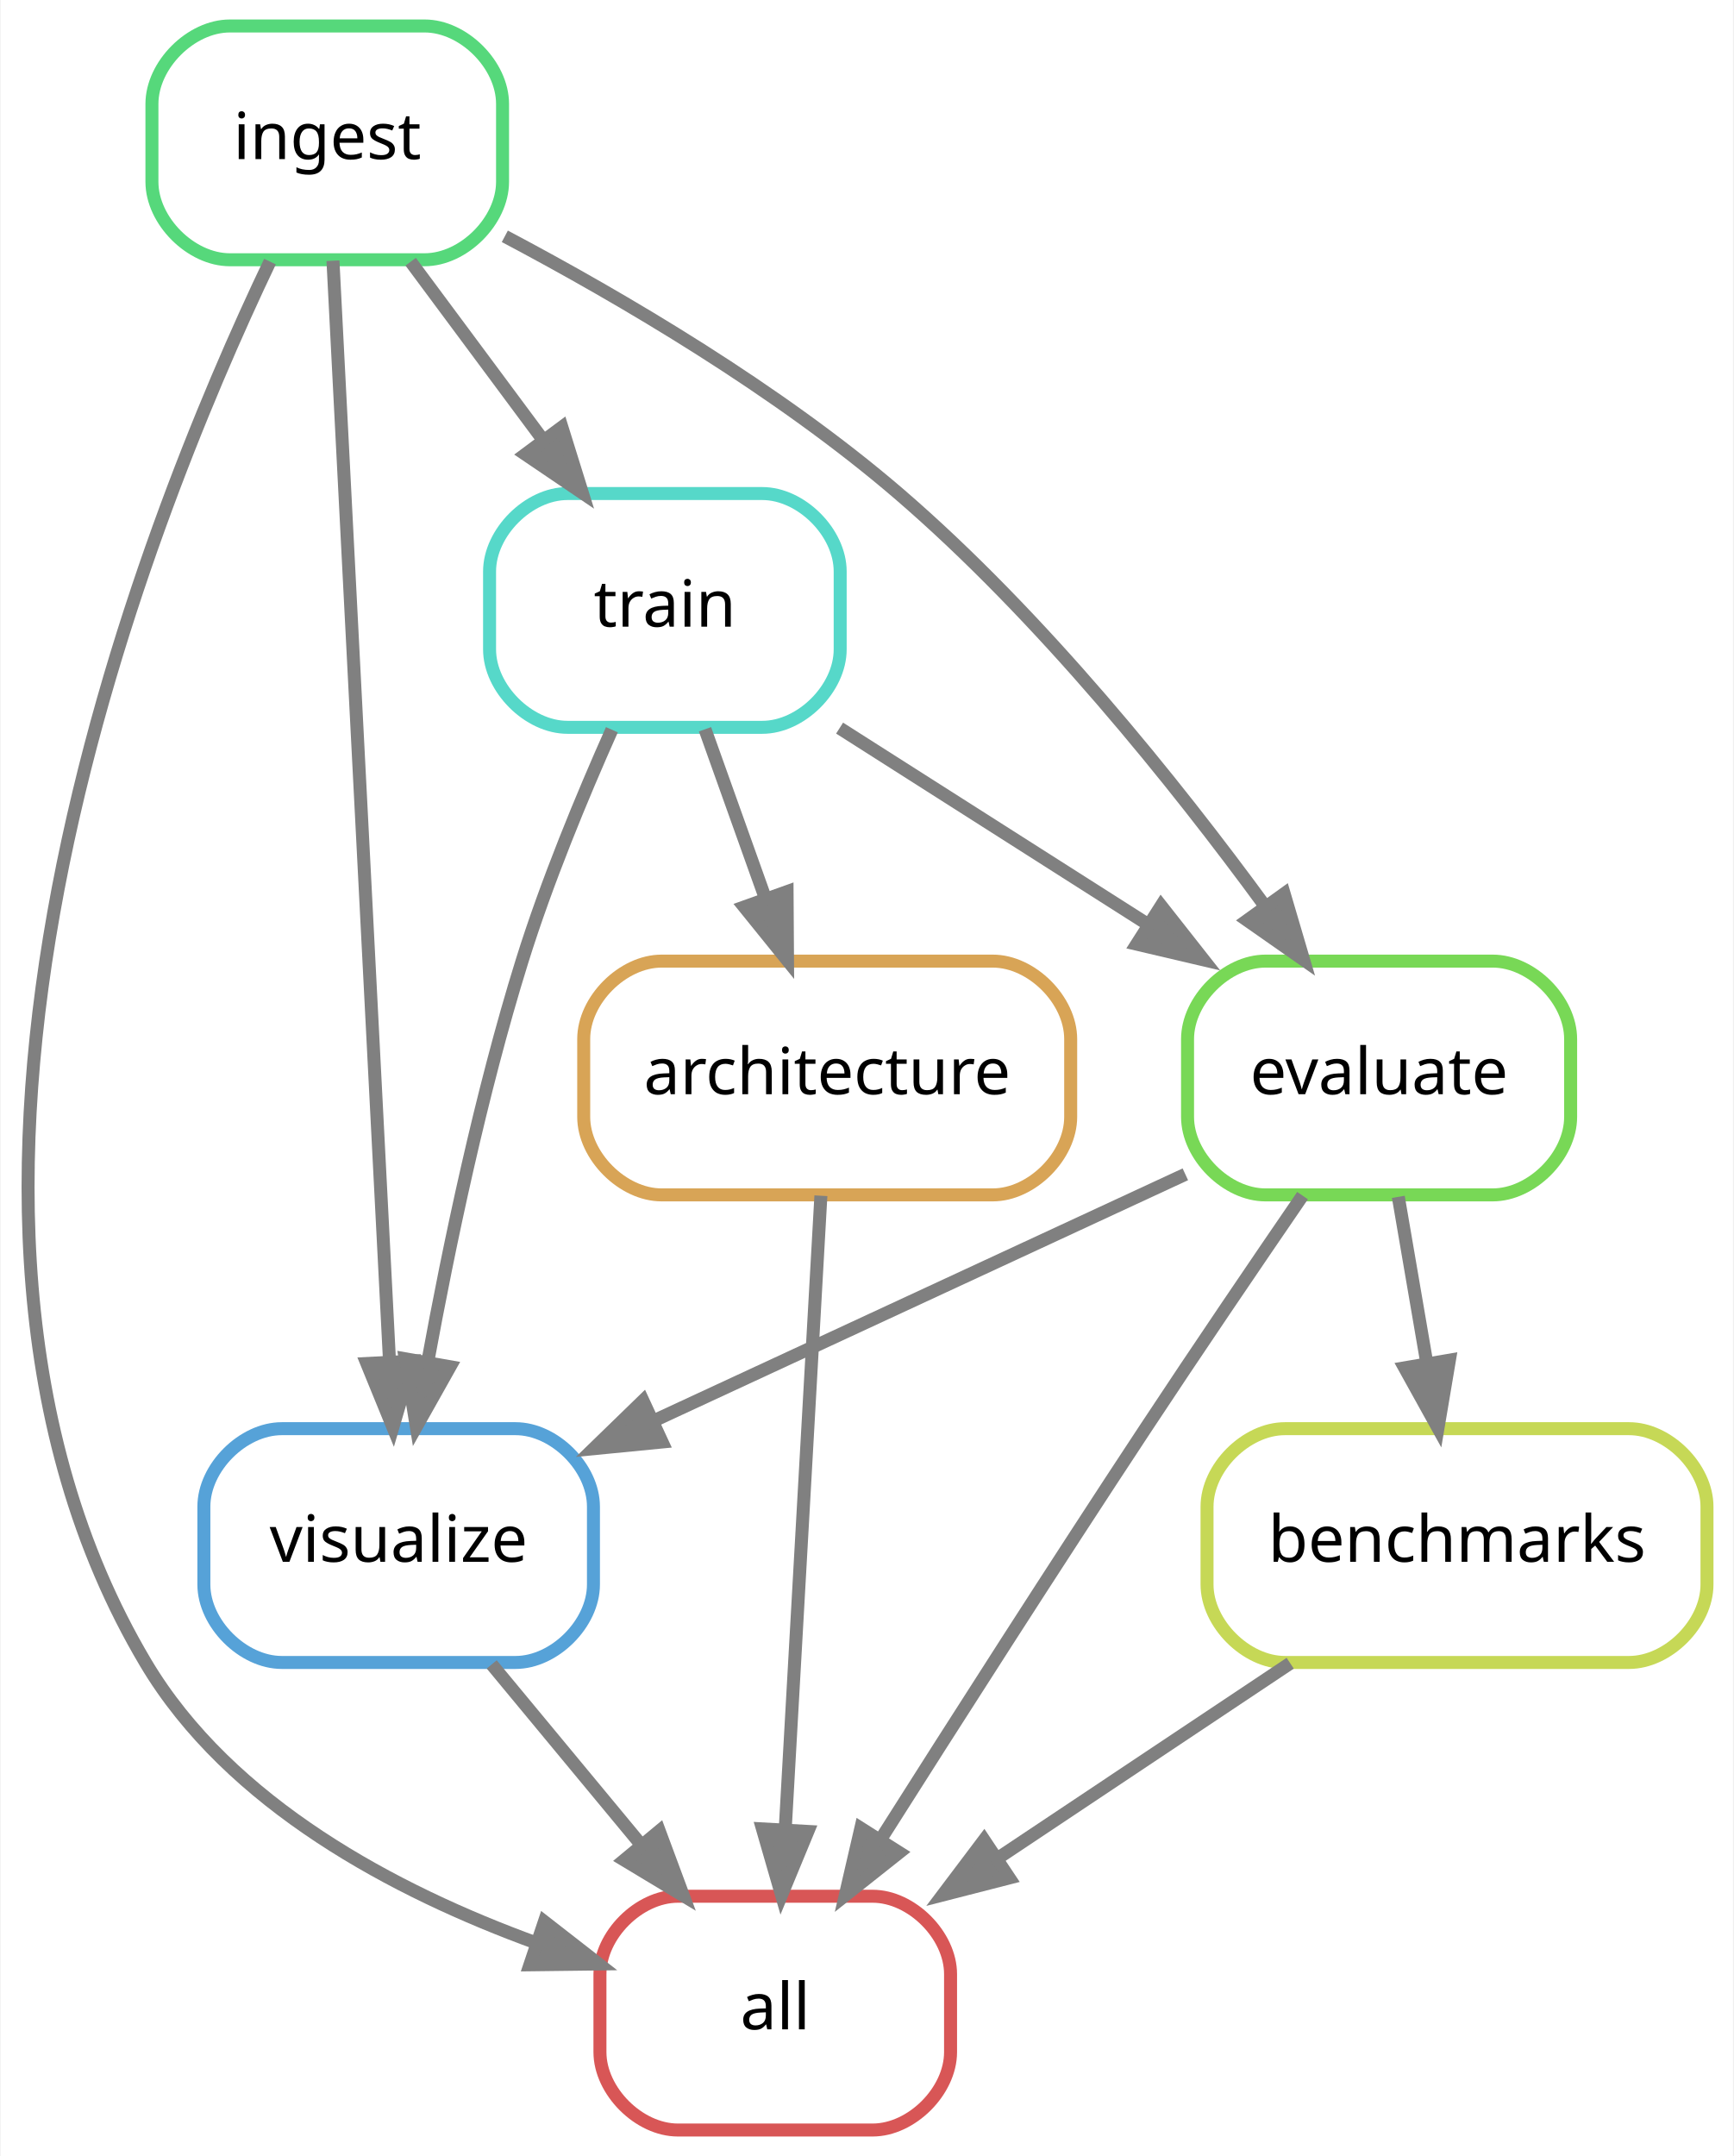
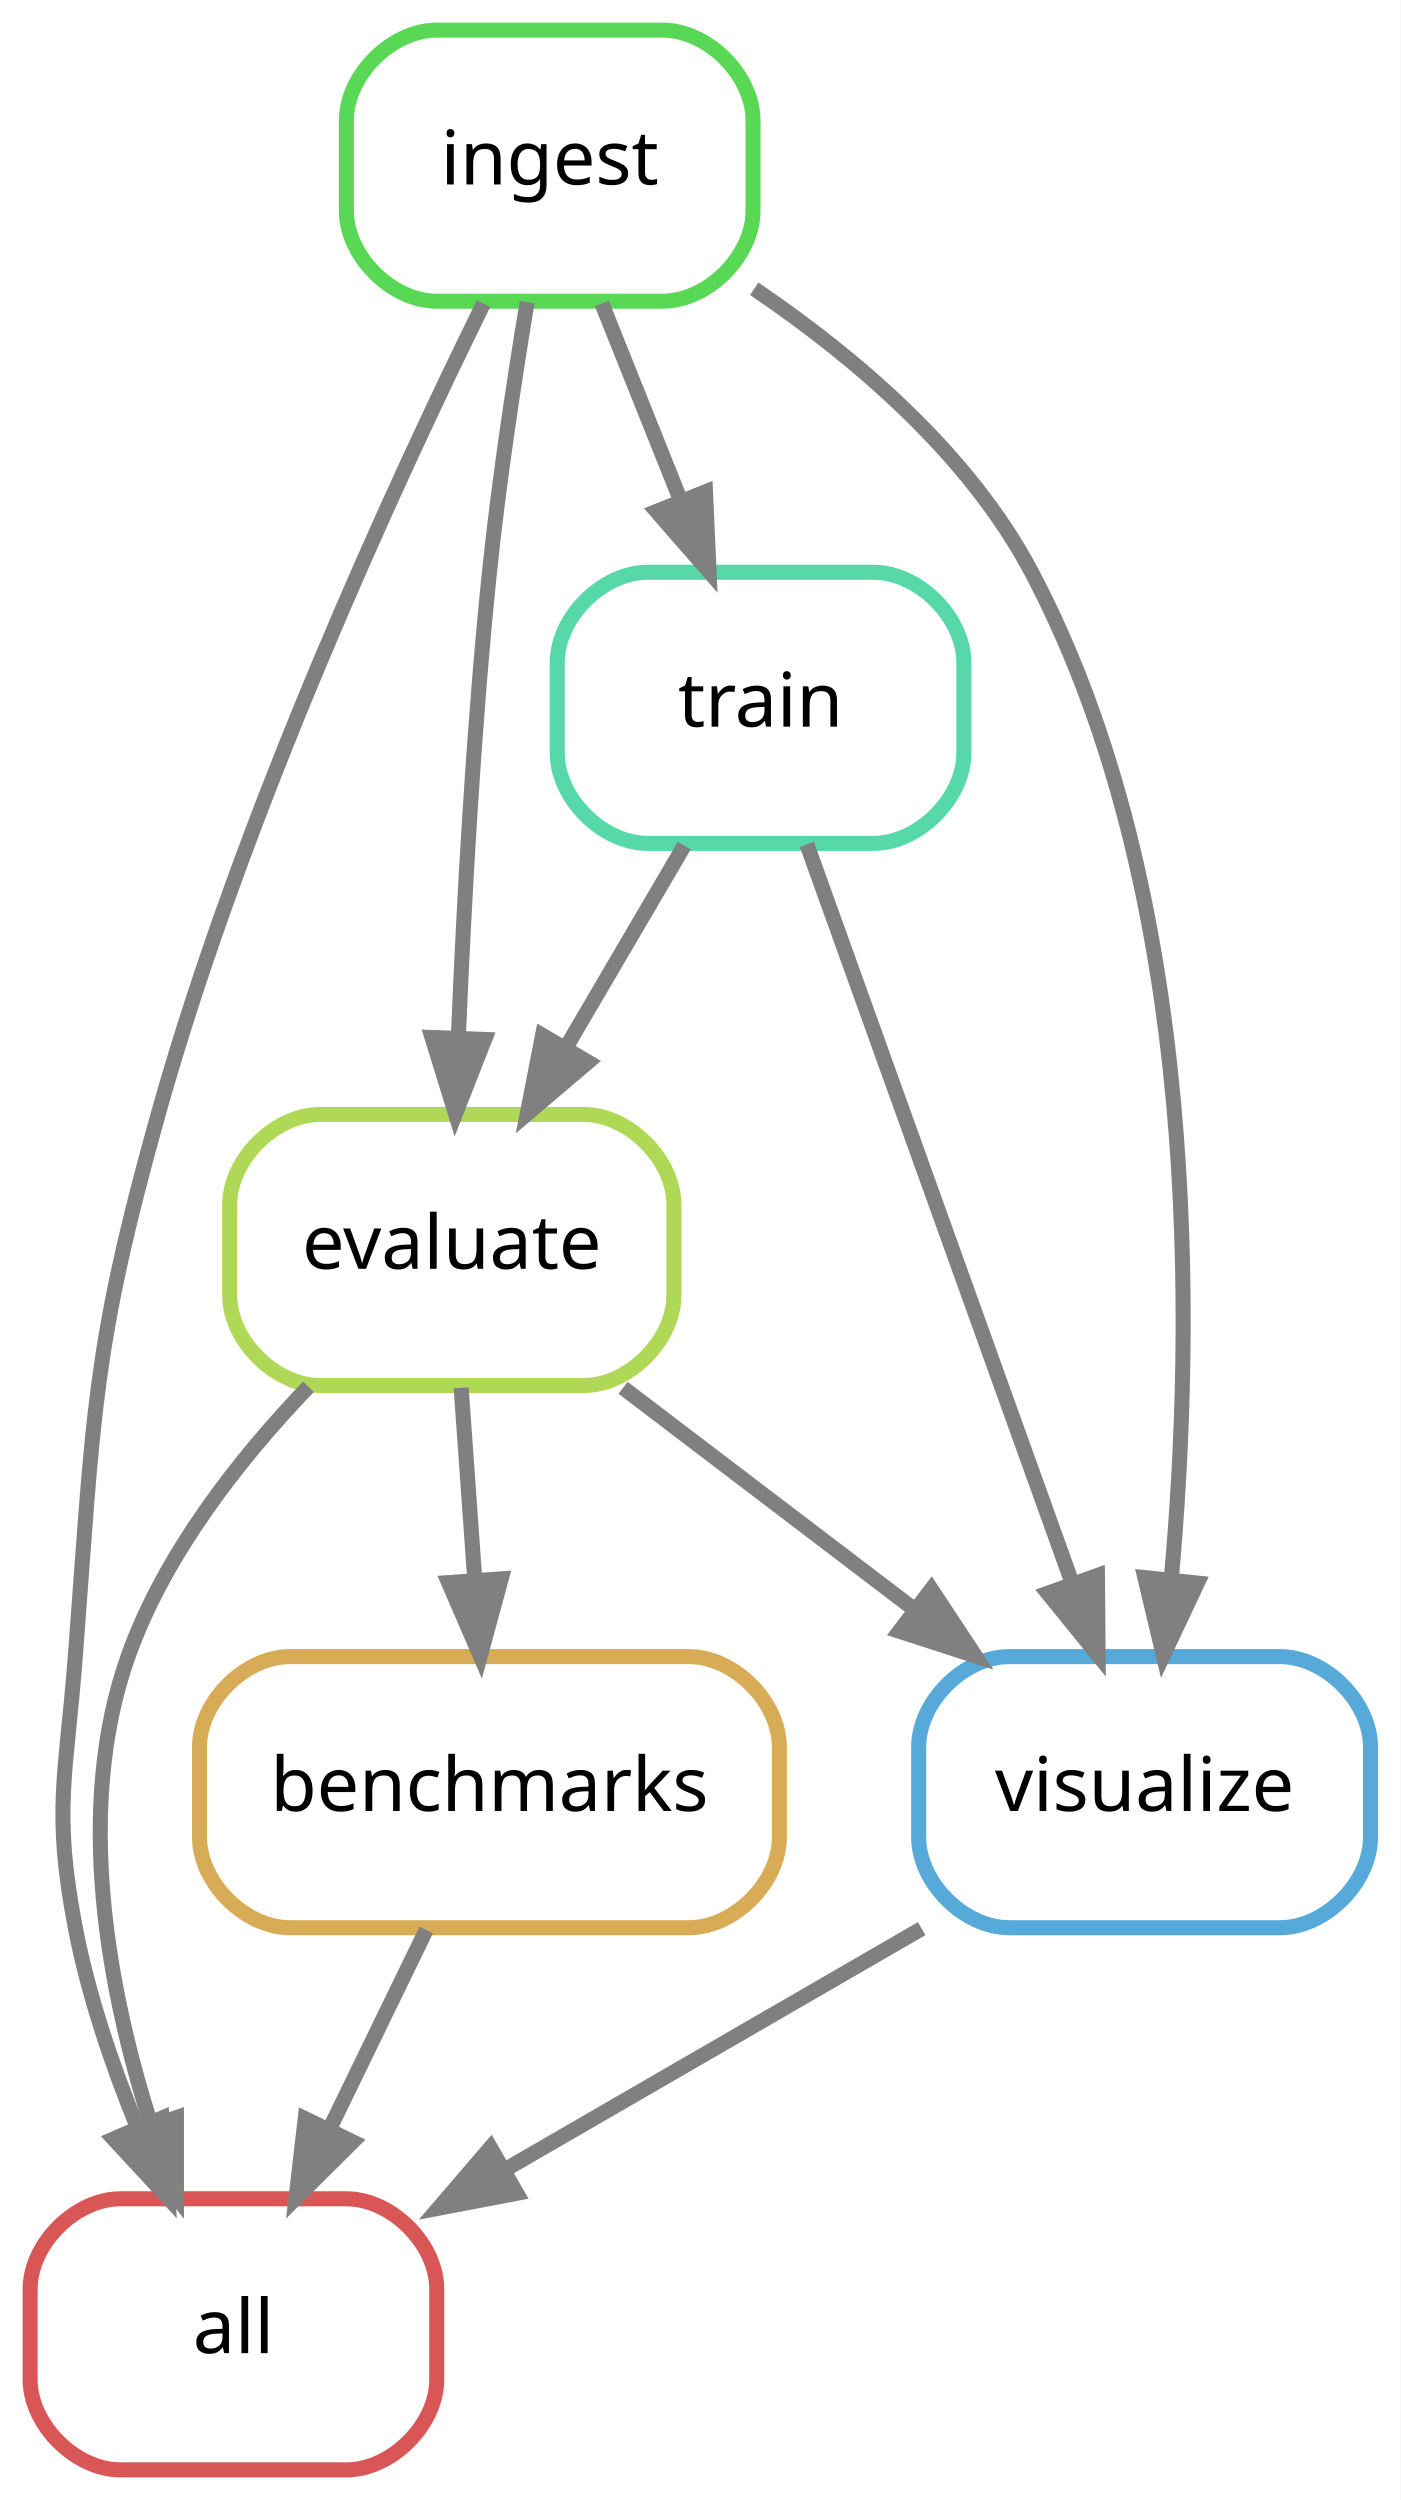
- <svg xmlns="http://www.w3.org/2000/svg" width="267pt" height="332pt" viewBox="0.00 0.00 266.80 332.00">
+ <svg xmlns="http://www.w3.org/2000/svg" width="186pt" height="332pt" viewBox="0.00 0.00 186.00 332.00">
  <g id="graph0" class="graph" transform="scale(1 1) rotate(0) translate(4 328)">
-     <polygon fill="white" stroke="transparent" points="-4,4 -4,-328 262.8,-328 262.8,4 -4,4" />
+     <polygon fill="white" stroke="transparent" points="-4,4 -4,-328 182,-328 182,4 -4,4" />
    <g id="node1" class="node">
-       <path fill="none" stroke="#d85656" stroke-width="2" d="M130.3,-36C130.3,-36 100.3,-36 100.3,-36 94.3,-36 88.3,-30 88.3,-24 88.3,-24 88.3,-12 88.3,-12 88.3,-6 94.3,0 100.3,0 100.3,0 130.3,0 130.3,0 136.3,0 142.3,-6 142.3,-12 142.3,-12 142.3,-24 142.3,-24 142.3,-30 136.3,-36 130.3,-36" />
-       <text text-anchor="middle" x="115.3" y="-15.5" font-family="sans" font-size="10.00">all</text>
+       <path fill="none" stroke="#d85656" stroke-width="2" d="M42,-36C42,-36 12,-36 12,-36 6,-36 0,-30 0,-24 0,-24 0,-12 0,-12 0,-6 6,0 12,0 12,0 42,0 42,0 48,0 54,-6 54,-12 54,-12 54,-24 54,-24 54,-30 48,-36 42,-36" />
+       <text text-anchor="middle" x="27" y="-15.5" font-family="sans" font-size="10.00">all</text>
    </g>
    <g id="node2" class="node">
-       <path fill="none" stroke="#56d87b" stroke-width="2" d="M61.3,-324C61.3,-324 31.3,-324 31.3,-324 25.3,-324 19.3,-318 19.3,-312 19.3,-312 19.3,-300 19.3,-300 19.3,-294 25.3,-288 31.3,-288 31.3,-288 61.3,-288 61.3,-288 67.3,-288 73.3,-294 73.3,-300 73.3,-300 73.3,-312 73.3,-312 73.3,-318 67.3,-324 61.3,-324" />
-       <text text-anchor="middle" x="46.3" y="-303.5" font-family="sans" font-size="10.00">ingest</text>
+       <path fill="none" stroke="#59d856" stroke-width="2" d="M84,-324C84,-324 54,-324 54,-324 48,-324 42,-318 42,-312 42,-312 42,-300 42,-300 42,-294 48,-288 54,-288 54,-288 84,-288 84,-288 90,-288 96,-294 96,-300 96,-300 96,-312 96,-312 96,-318 90,-324 84,-324" />
+       <text text-anchor="middle" x="69" y="-303.5" font-family="sans" font-size="10.00">ingest</text>
+     </g>
+     <g id="edge4" class="edge">
+       <path fill="none" stroke="grey" stroke-width="2" d="M60.21,-287.68C48.55,-263.98 28.15,-219.84 17,-180 8.27,-148.83 8.45,-140.28 6,-108 4.79,-92.05 3,-87.72 6,-72 7.71,-63.06 10.9,-53.7 14.29,-45.37" />
+       <polygon fill="grey" stroke="grey" stroke-width="2" points="17.51,-46.73 18.28,-36.17 11.09,-43.95 17.51,-46.73" />
+     </g>
+     <g id="node3" class="node">
+       <path fill="none" stroke="#afd856" stroke-width="2" d="M73.5,-180C73.5,-180 38.5,-180 38.5,-180 32.5,-180 26.5,-174 26.5,-168 26.5,-168 26.5,-156 26.5,-156 26.5,-150 32.5,-144 38.5,-144 38.5,-144 73.5,-144 73.5,-144 79.5,-144 85.5,-150 85.5,-156 85.5,-156 85.5,-168 85.5,-168 85.5,-174 79.5,-180 73.5,-180" />
+       <text text-anchor="middle" x="56" y="-159.5" font-family="sans" font-size="10.00">evaluate</text>
+     </g>
+     <g id="edge5" class="edge">
+       <path fill="none" stroke="grey" stroke-width="2" d="M66,-287.87C64.29,-277.51 62.24,-264.03 61,-252 58.87,-231.35 57.6,-207.9 56.87,-190.26" />
+       <polygon fill="grey" stroke="grey" stroke-width="2" points="60.36,-189.96 56.49,-180.1 53.37,-190.22 60.36,-189.96" />
+     </g>
+     <g id="node4" class="node">
+       <path fill="none" stroke="#56d8a9" stroke-width="2" d="M112,-252C112,-252 82,-252 82,-252 76,-252 70,-246 70,-240 70,-240 70,-228 70,-228 70,-222 76,-216 82,-216 82,-216 112,-216 112,-216 118,-216 124,-222 124,-228 124,-228 124,-240 124,-240 124,-246 118,-252 112,-252" />
+       <text text-anchor="middle" x="97" y="-231.5" font-family="sans" font-size="10.00">train</text>
+     </g>
+     <g id="edge7" class="edge">
+       <path fill="none" stroke="grey" stroke-width="2" d="M75.92,-287.7C79.07,-279.81 82.88,-270.3 86.38,-261.55" />
+       <polygon fill="grey" stroke="grey" stroke-width="2" points="89.69,-262.69 90.16,-252.1 83.19,-260.09 89.69,-262.69" />
+     </g>
+     <g id="node5" class="node">
+       <path fill="none" stroke="#56a9d8" stroke-width="2" d="M166,-108C166,-108 130,-108 130,-108 124,-108 118,-102 118,-96 118,-96 118,-84 118,-84 118,-78 124,-72 130,-72 130,-72 166,-72 166,-72 172,-72 178,-78 178,-84 178,-84 178,-96 178,-96 178,-102 172,-108 166,-108" />
+       <text text-anchor="middle" x="148" y="-87.5" font-family="sans" font-size="10.00">visualize</text>
+     </g>
+     <g id="edge8" class="edge">
+       <path fill="none" stroke="grey" stroke-width="2" d="M96.16,-289.65C109.61,-280.54 124.71,-267.69 133,-252 155.48,-209.44 154.58,-151.68 151.53,-118.16" />
+       <polygon fill="grey" stroke="grey" stroke-width="2" points="155.01,-117.77 150.49,-108.18 148.04,-118.49 155.01,-117.77" />
+     </g>
+     <g id="edge3" class="edge">
+       <path fill="none" stroke="grey" stroke-width="2" d="M36.96,-143.84C27.82,-134.3 17.83,-121.62 13,-108 5.84,-87.82 10.34,-63.77 16.08,-45.76" />
+       <polygon fill="grey" stroke="grey" stroke-width="2" points="19.43,-46.78 19.43,-36.19 12.82,-44.48 19.43,-46.78" />
+     </g>
+     <g id="edge9" class="edge">
+       <path fill="none" stroke="grey" stroke-width="2" d="M78.74,-143.7C90.44,-134.8 104.86,-123.82 117.51,-114.2" />
+       <polygon fill="grey" stroke="grey" stroke-width="2" points="119.68,-116.94 125.52,-108.1 115.44,-111.37 119.68,-116.94" />
+     </g>
+     <g id="node6" class="node">
+       <path fill="none" stroke="#d8ac56" stroke-width="2" d="M87.5,-108C87.5,-108 34.5,-108 34.5,-108 28.5,-108 22.5,-102 22.5,-96 22.5,-96 22.5,-84 22.5,-84 22.5,-78 28.5,-72 34.5,-72 34.5,-72 87.5,-72 87.5,-72 93.5,-72 99.5,-78 99.5,-84 99.5,-84 99.5,-96 99.5,-96 99.5,-102 93.5,-108 87.5,-108" />
+       <text text-anchor="middle" x="61" y="-87.5" font-family="sans" font-size="10.00">benchmarks</text>
+     </g>
+     <g id="edge11" class="edge">
+       <path fill="none" stroke="grey" stroke-width="2" d="M57.24,-143.7C57.79,-135.98 58.45,-126.71 59.06,-118.11" />
+       <polygon fill="grey" stroke="grey" stroke-width="2" points="62.56,-118.33 59.78,-108.1 55.57,-117.83 62.56,-118.33" />
+     </g>
+     <g id="edge6" class="edge">
+       <path fill="none" stroke="grey" stroke-width="2" d="M86.87,-215.7C82.15,-207.64 76.44,-197.89 71.22,-188.98" />
+       <polygon fill="grey" stroke="grey" stroke-width="2" points="74.09,-186.96 66.02,-180.1 68.05,-190.5 74.09,-186.96" />
+     </g>
+     <g id="edge10" class="edge">
+       <path fill="none" stroke="grey" stroke-width="2" d="M103.15,-215.87C111.92,-191.46 128.09,-146.43 138.43,-117.64" />
+       <polygon fill="grey" stroke="grey" stroke-width="2" points="141.74,-118.78 141.83,-108.19 135.15,-116.42 141.74,-118.78" />
    </g>
    <g id="edge2" class="edge">
-       <path fill="none" stroke="grey" stroke-width="2" d="M37.48,-287.72C18.02,-246.93 -23.69,-142.78 18.3,-72 31.29,-50.1 56.87,-36.67 78.5,-28.8" />
-       <polygon fill="grey" stroke="grey" stroke-width="2" points="79.74,-32.08 88.1,-25.57 77.51,-25.44 79.74,-32.08" />
-     </g>
-     <g id="node3" class="node">
-       <path fill="none" stroke="#78d856" stroke-width="2" d="M225.8,-180C225.8,-180 190.8,-180 190.8,-180 184.8,-180 178.8,-174 178.8,-168 178.8,-168 178.8,-156 178.8,-156 178.8,-150 184.8,-144 190.8,-144 190.8,-144 225.8,-144 225.8,-144 231.8,-144 237.8,-150 237.8,-156 237.8,-156 237.8,-168 237.8,-168 237.8,-174 231.8,-180 225.8,-180" />
-       <text text-anchor="middle" x="208.3" y="-159.5" font-family="sans" font-size="10.00">evaluate</text>
-     </g>
-     <g id="edge6" class="edge">
-       <path fill="none" stroke="grey" stroke-width="2" d="M73.65,-291.61C91.86,-281.98 115.76,-267.92 134.3,-252 156.24,-233.15 176.91,-207.36 190.79,-188.39" />
-       <polygon fill="grey" stroke="grey" stroke-width="2" points="193.68,-190.37 196.67,-180.21 187.99,-186.28 193.68,-190.37" />
-     </g>
-     <g id="node4" class="node">
-       <path fill="none" stroke="#56d8c9" stroke-width="2" d="M113.3,-252C113.3,-252 83.3,-252 83.3,-252 77.3,-252 71.3,-246 71.3,-240 71.3,-240 71.3,-228 71.3,-228 71.3,-222 77.3,-216 83.3,-216 83.3,-216 113.3,-216 113.3,-216 119.3,-216 125.3,-222 125.3,-228 125.3,-228 125.3,-240 125.3,-240 125.3,-246 119.3,-252 113.3,-252" />
-       <text text-anchor="middle" x="98.3" y="-231.5" font-family="sans" font-size="10.00">train</text>
-     </g>
-     <g id="edge8" class="edge">
-       <path fill="none" stroke="grey" stroke-width="2" d="M59.15,-287.7C65.32,-279.39 72.83,-269.28 79.62,-260.14" />
-       <polygon fill="grey" stroke="grey" stroke-width="2" points="82.44,-262.22 85.59,-252.1 76.82,-258.04 82.44,-262.22" />
-     </g>
-     <g id="node5" class="node">
-       <path fill="none" stroke="#56a2d8" stroke-width="2" d="M75.3,-108C75.3,-108 39.3,-108 39.3,-108 33.3,-108 27.3,-102 27.3,-96 27.3,-96 27.3,-84 27.3,-84 27.3,-78 33.3,-72 39.3,-72 39.3,-72 75.3,-72 75.3,-72 81.3,-72 87.3,-78 87.3,-84 87.3,-84 87.3,-96 87.3,-96 87.3,-102 81.3,-108 75.3,-108" />
-       <text text-anchor="middle" x="57.3" y="-87.5" font-family="sans" font-size="10.00">visualize</text>
-     </g>
-     <g id="edge11" class="edge">
-       <path fill="none" stroke="grey" stroke-width="2" d="M47.18,-287.85C49.08,-250.83 53.59,-163.18 55.89,-118.39" />
-       <polygon fill="grey" stroke="grey" stroke-width="2" points="59.39,-118.4 56.41,-108.23 52.4,-118.04 59.39,-118.4" />
-     </g>
-     <g id="edge5" class="edge">
-       <path fill="none" stroke="grey" stroke-width="2" d="M196.51,-143.89C189.42,-133.55 180.26,-120.07 172.3,-108 158.36,-86.87 142.89,-62.67 131.59,-44.84" />
-       <polygon fill="grey" stroke="grey" stroke-width="2" points="134.39,-42.73 126.09,-36.15 128.48,-46.47 134.39,-42.73" />
-     </g>
-     <g id="edge9" class="edge">
-       <path fill="none" stroke="grey" stroke-width="2" d="M178.46,-147.17C155.07,-136.32 122.3,-121.13 96.74,-109.28" />
-       <polygon fill="grey" stroke="grey" stroke-width="2" points="97.87,-105.95 87.33,-104.92 94.93,-112.3 97.87,-105.95" />
-     </g>
-     <g id="node7" class="node">
-       <path fill="none" stroke="#c6d856" stroke-width="2" d="M246.8,-108C246.8,-108 193.8,-108 193.8,-108 187.8,-108 181.8,-102 181.8,-96 181.8,-96 181.8,-84 181.8,-84 181.8,-78 187.8,-72 193.8,-72 193.8,-72 246.8,-72 246.8,-72 252.8,-72 258.8,-78 258.8,-84 258.8,-84 258.8,-96 258.8,-96 258.8,-102 252.8,-108 246.8,-108" />
-       <text text-anchor="middle" x="220.3" y="-87.5" font-family="sans" font-size="10.00">benchmarks</text>
-     </g>
-     <g id="edge13" class="edge">
-       <path fill="none" stroke="grey" stroke-width="2" d="M211.26,-143.7C212.59,-135.98 214.18,-126.71 215.65,-118.11" />
-       <polygon fill="grey" stroke="grey" stroke-width="2" points="219.13,-118.55 217.37,-108.1 212.23,-117.37 219.13,-118.55" />
-     </g>
-     <g id="edge7" class="edge">
-       <path fill="none" stroke="grey" stroke-width="2" d="M125.21,-215.88C139.46,-206.81 157.14,-195.55 172.53,-185.76" />
-       <polygon fill="grey" stroke="grey" stroke-width="2" points="174.73,-188.51 181.28,-180.19 170.97,-182.61 174.73,-188.51" />
-     </g>
-     <g id="edge10" class="edge">
-       <path fill="none" stroke="grey" stroke-width="2" d="M90.14,-215.63C85.59,-205.43 80.09,-192.18 76.3,-180 69.97,-159.67 65.03,-136.07 61.78,-118.29" />
-       <polygon fill="grey" stroke="grey" stroke-width="2" points="65.21,-117.54 60.02,-108.3 58.31,-118.76 65.21,-117.54" />
-     </g>
-     <g id="node6" class="node">
-       <path fill="none" stroke="#d8a456" stroke-width="2" d="M148.8,-180C148.8,-180 97.8,-180 97.8,-180 91.8,-180 85.8,-174 85.8,-168 85.8,-168 85.8,-156 85.8,-156 85.8,-150 91.8,-144 97.8,-144 97.8,-144 148.8,-144 148.8,-144 154.8,-144 160.8,-150 160.8,-156 160.8,-156 160.8,-168 160.8,-168 160.8,-174 154.8,-180 148.8,-180" />
-       <text text-anchor="middle" x="123.3" y="-159.5" font-family="sans" font-size="10.00">architecture</text>
-     </g>
-     <g id="edge12" class="edge">
-       <path fill="none" stroke="grey" stroke-width="2" d="M104.48,-215.7C107.29,-207.81 110.69,-198.3 113.82,-189.55" />
-       <polygon fill="grey" stroke="grey" stroke-width="2" points="117.12,-190.7 117.19,-180.1 110.53,-188.34 117.12,-190.7" />
-     </g>
-     <g id="edge4" class="edge">
-       <path fill="none" stroke="grey" stroke-width="2" d="M71.63,-71.7C78.59,-63.3 87.07,-53.07 94.7,-43.86" />
-       <polygon fill="grey" stroke="grey" stroke-width="2" points="97.44,-46.04 101.13,-36.1 92.05,-41.57 97.44,-46.04" />
+       <path fill="none" stroke="grey" stroke-width="2" d="M118.4,-71.88C101.72,-62.23 80.75,-50.1 63.11,-39.89" />
+       <polygon fill="grey" stroke="grey" stroke-width="2" points="64.63,-36.73 54.23,-34.75 61.13,-42.79 64.63,-36.73" />
    </g>
    <g id="edge1" class="edge">
-       <path fill="none" stroke="grey" stroke-width="2" d="M122.33,-143.87C120.97,-119.67 118.46,-75.21 116.84,-46.39" />
-       <polygon fill="grey" stroke="grey" stroke-width="2" points="120.32,-45.98 116.27,-36.19 113.33,-46.37 120.32,-45.98" />
-     </g>
-     <g id="edge3" class="edge">
-       <path fill="none" stroke="grey" stroke-width="2" d="M194.61,-71.88C181.01,-62.81 164.13,-51.55 149.44,-41.76" />
-       <polygon fill="grey" stroke="grey" stroke-width="2" points="151.34,-38.82 141.08,-36.19 147.46,-44.65 151.34,-38.82" />
+       <path fill="none" stroke="grey" stroke-width="2" d="M52.6,-71.7C48.73,-63.73 44.05,-54.1 39.76,-45.26" />
+       <polygon fill="grey" stroke="grey" stroke-width="2" points="42.83,-43.57 35.31,-36.1 36.53,-46.63 42.83,-43.57" />
    </g>
  </g>
</svg>
